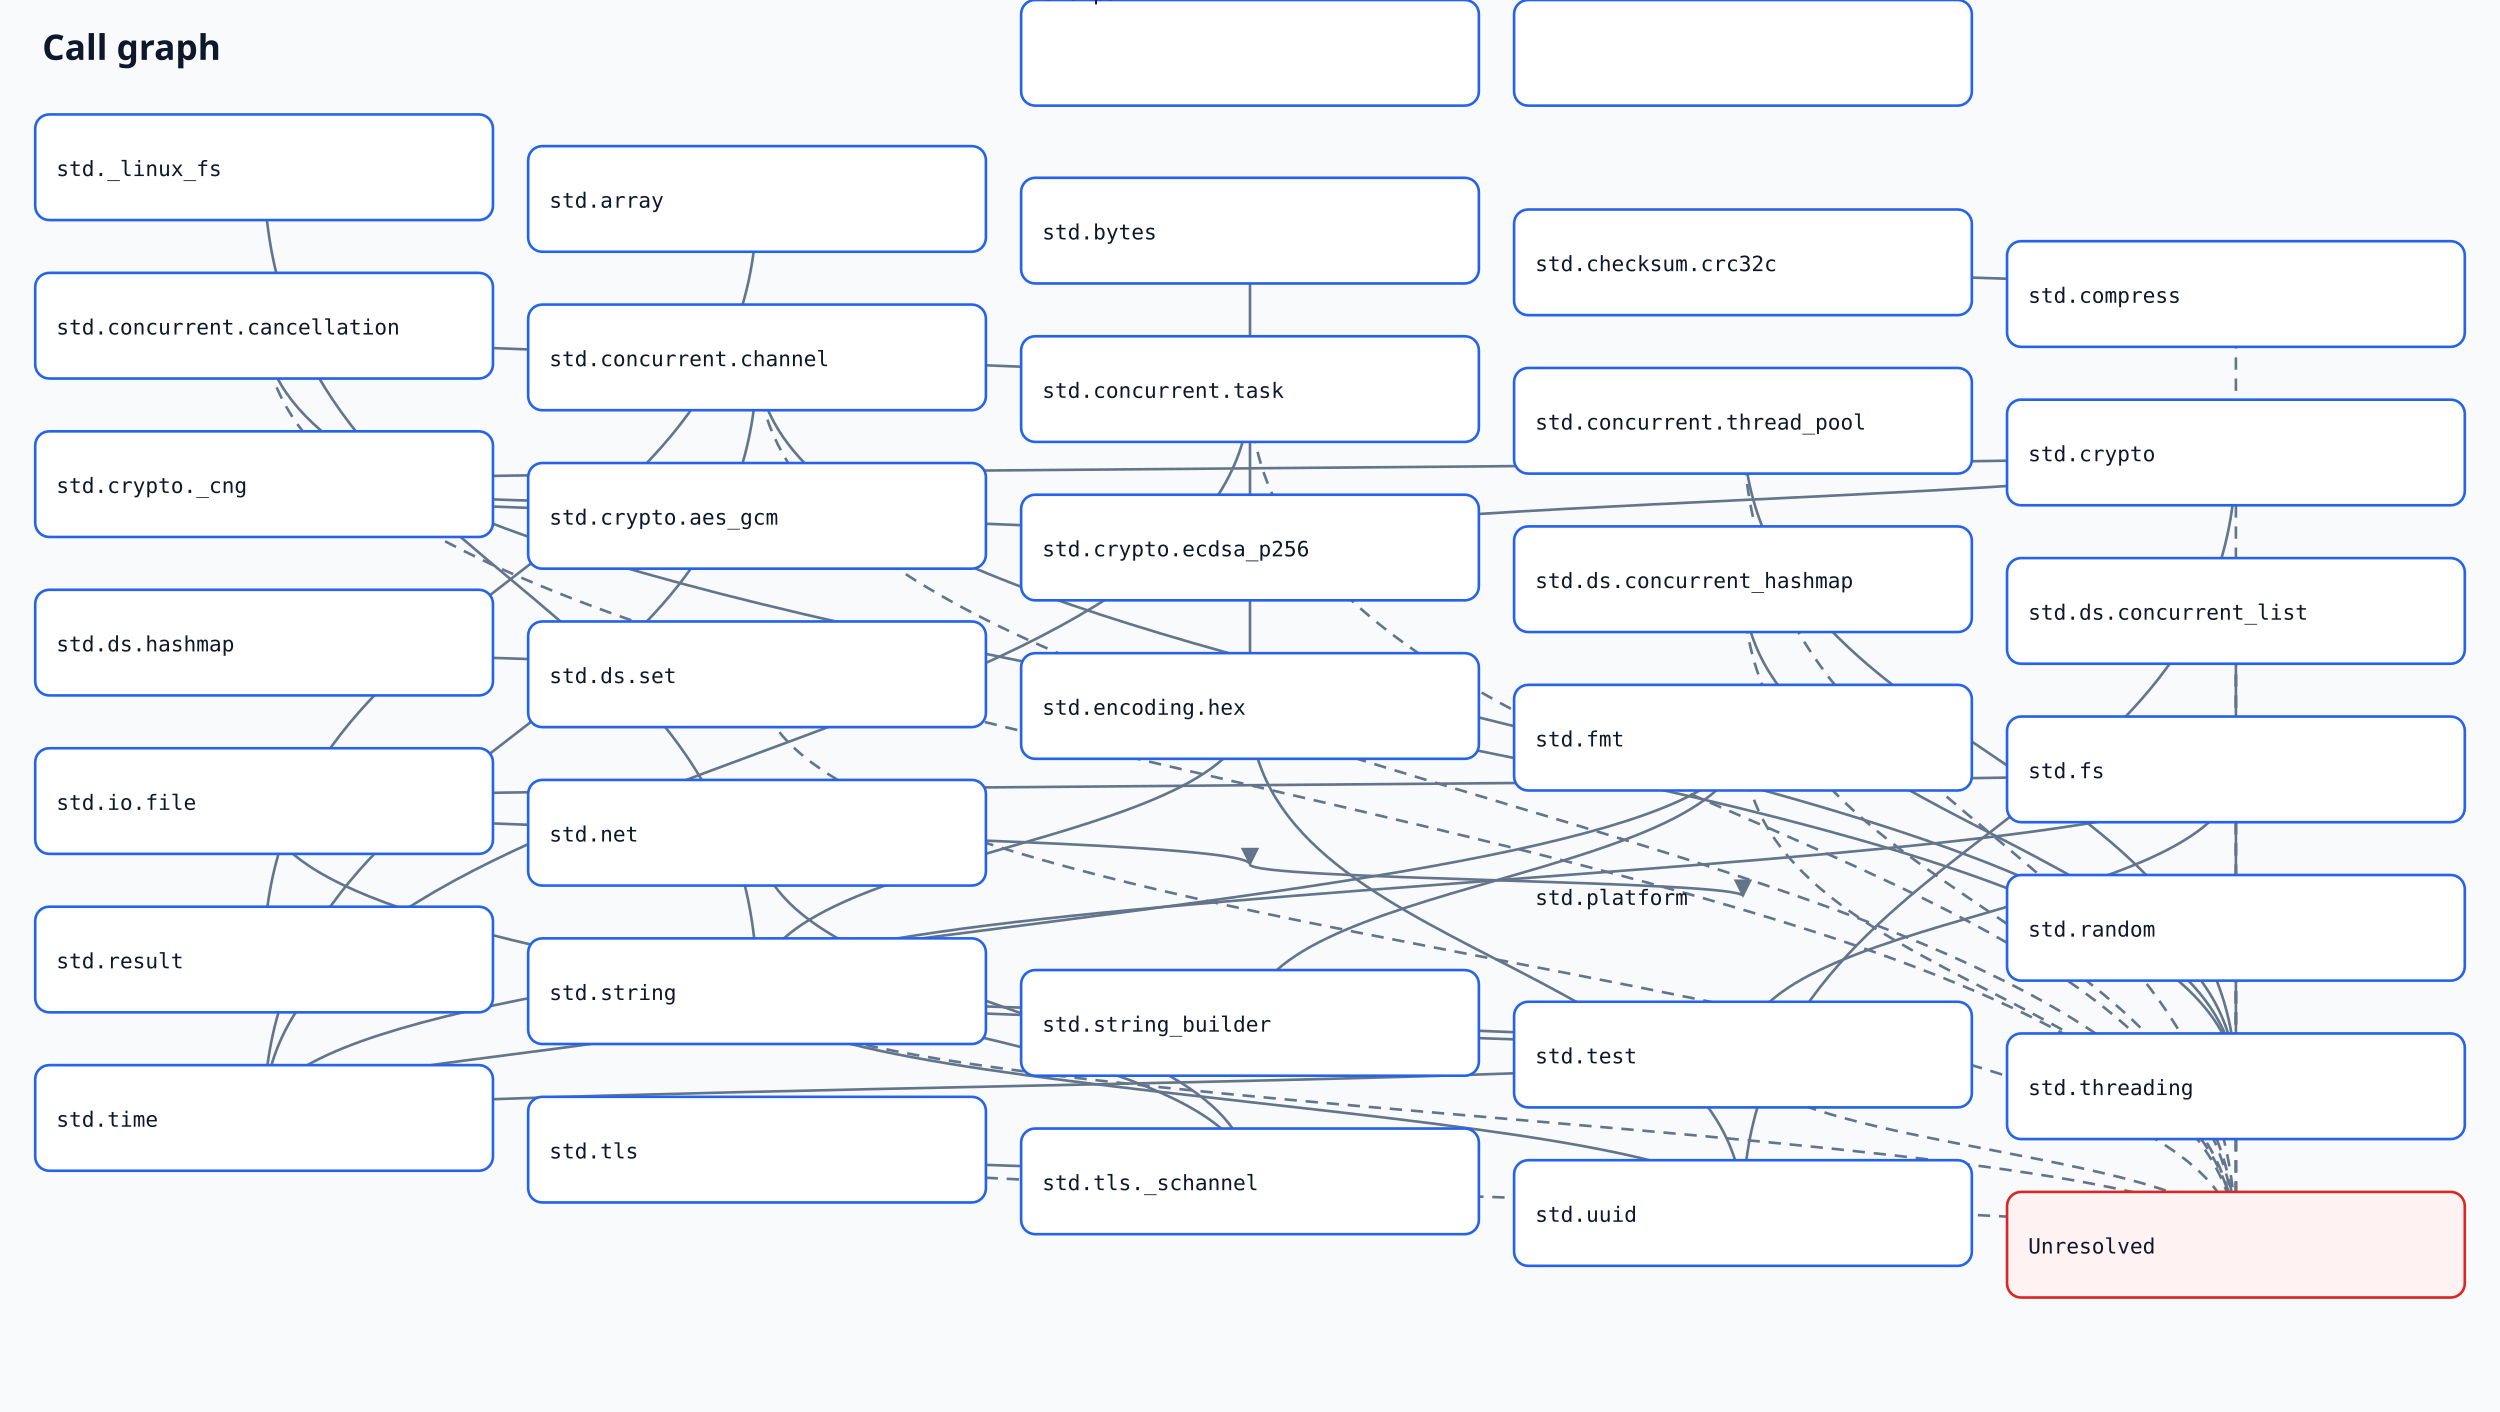
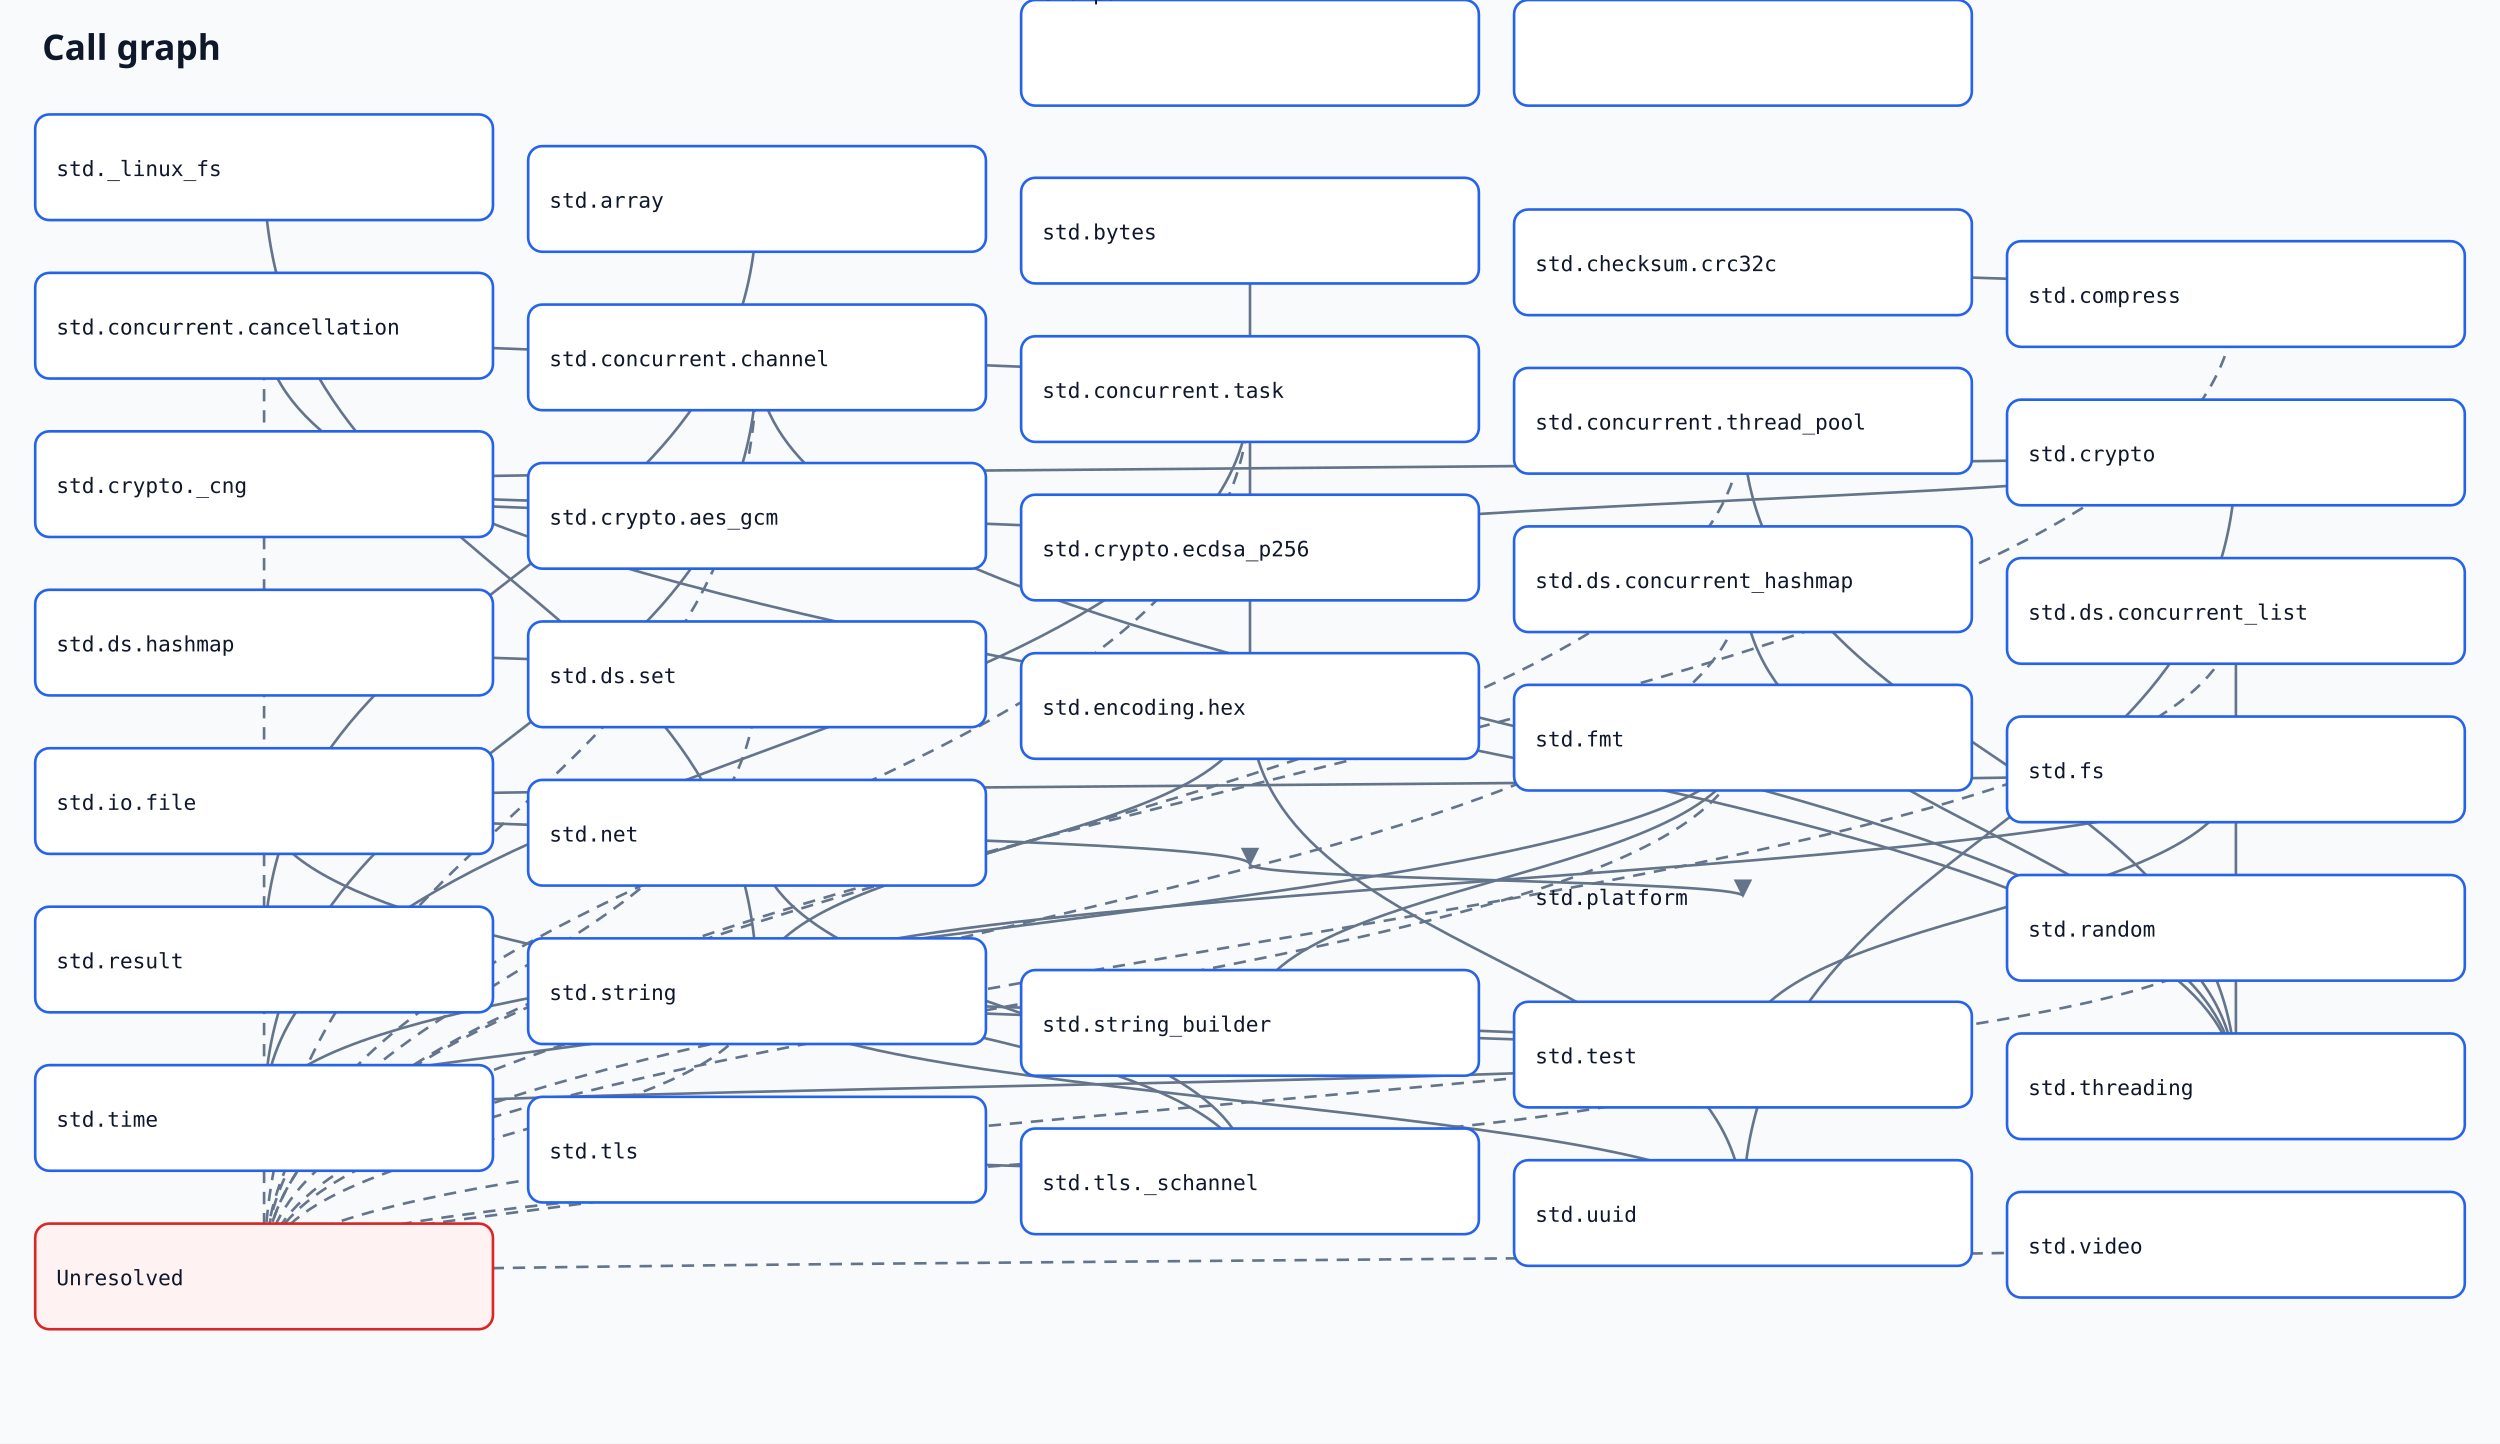
- <svg xmlns="http://www.w3.org/2000/svg" width="1420" height="802" viewBox="0 0 1420 802" role="img" aria-labelledby="title desc">
+ <svg xmlns="http://www.w3.org/2000/svg" width="1420" height="820" viewBox="0 0 1420 820" role="img" aria-labelledby="title desc">
  <defs>
    <marker id="arrow" viewBox="0 0 10 10" refX="9" refY="5" markerWidth="7" markerHeight="7" orient="auto-start-reverse">
      <path d="M 0 0 L 10 5 L 0 10 z" fill="#64748b" />
    </marker>
  </defs>
  <rect width="100%" height="100%" fill="#f8fafc" />
  <text x="24" y="34" font-family="system-ui,sans-serif" font-size="20" font-weight="700" fill="#0f172a">Call graph</text>
  <path d="M 150 95 C 150 329, 430 329, 430 563" fill="none" stroke="#64748b" stroke-width="1.5" marker-end="url(#arrow)" />
  <path d="M 430 113 C 430 329, 150 329, 150 545" fill="none" stroke="#64748b" stroke-width="1.5" marker-end="url(#arrow)" />
  <path d="M 710 131 C 710 266, 710 266, 710 401" fill="none" stroke="#64748b" stroke-width="1.5" marker-end="url(#arrow)" />
-   <path d="M 1270 167 C 1270 437, 1270 437, 1270 707" fill="none" stroke="#64748b" stroke-width="1.5" stroke-dasharray="7 5" marker-end="url(#arrow)" />
+   <path d="M 1270 167 C 1270 446, 150 446, 150 725" fill="none" stroke="#64748b" stroke-width="1.5" stroke-dasharray="7 5" marker-end="url(#arrow)" />
  <path d="M 1270 167 C 1270 158, 990 158, 990 149" fill="none" stroke="#64748b" stroke-width="1.5" marker-end="url(#arrow)" />
-   <path d="M 150 185 C 150 446, 1270 446, 1270 707" fill="none" stroke="#64748b" stroke-width="1.5" stroke-dasharray="7 5" marker-end="url(#arrow)" />
+   <path d="M 150 185 C 150 455, 150 455, 150 725" fill="none" stroke="#64748b" stroke-width="1.5" stroke-dasharray="7 5" marker-end="url(#arrow)" />
  <path d="M 150 185 C 150 401, 1270 401, 1270 617" fill="none" stroke="#64748b" stroke-width="1.5" marker-end="url(#arrow)" />
-   <path d="M 430 203 C 430 455, 1270 455, 1270 707" fill="none" stroke="#64748b" stroke-width="1.5" stroke-dasharray="7 5" marker-end="url(#arrow)" />
+   <path d="M 430 203 C 430 464, 150 464, 150 725" fill="none" stroke="#64748b" stroke-width="1.5" stroke-dasharray="7 5" marker-end="url(#arrow)" />
  <path d="M 430 203 C 430 410, 1270 410, 1270 617" fill="none" stroke="#64748b" stroke-width="1.5" marker-end="url(#arrow)" />
  <path d="M 430 203 C 430 419, 150 419, 150 635" fill="none" stroke="#64748b" stroke-width="1.5" marker-end="url(#arrow)" />
-   <path d="M 710 221 C 710 464, 1270 464, 1270 707" fill="none" stroke="#64748b" stroke-width="1.5" stroke-dasharray="7 5" marker-end="url(#arrow)" />
+   <path d="M 710 221 C 710 473, 150 473, 150 725" fill="none" stroke="#64748b" stroke-width="1.5" stroke-dasharray="7 5" marker-end="url(#arrow)" />
  <path d="M 710 221 C 710 203, 150 203, 150 185" fill="none" stroke="#64748b" stroke-width="1.5" marker-end="url(#arrow)" />
  <path d="M 710 221 C 710 428, 150 428, 150 635" fill="none" stroke="#64748b" stroke-width="1.5" marker-end="url(#arrow)" />
-   <path d="M 990 239 C 990 473, 1270 473, 1270 707" fill="none" stroke="#64748b" stroke-width="1.5" stroke-dasharray="7 5" marker-end="url(#arrow)" />
+   <path d="M 990 239 C 990 482, 150 482, 150 725" fill="none" stroke="#64748b" stroke-width="1.5" stroke-dasharray="7 5" marker-end="url(#arrow)" />
  <path d="M 990 239 C 990 428, 1270 428, 1270 617" fill="none" stroke="#64748b" stroke-width="1.5" marker-end="url(#arrow)" />
  <path d="M 1270 257 C 1270 266, 150 266, 150 275" fill="none" stroke="#64748b" stroke-width="1.5" marker-end="url(#arrow)" />
  <path d="M 430 293 C 430 284, 150 284, 150 275" fill="none" stroke="#64748b" stroke-width="1.5" marker-end="url(#arrow)" />
  <path d="M 710 311 C 710 293, 150 293, 150 275" fill="none" stroke="#64748b" stroke-width="1.5" marker-end="url(#arrow)" />
  <path d="M 710 311 C 710 284, 1270 284, 1270 257" fill="none" stroke="#64748b" stroke-width="1.5" marker-end="url(#arrow)" />
-   <path d="M 990 329 C 990 518, 1270 518, 1270 707" fill="none" stroke="#64748b" stroke-width="1.5" stroke-dasharray="7 5" marker-end="url(#arrow)" />
+   <path d="M 990 329 C 990 527, 150 527, 150 725" fill="none" stroke="#64748b" stroke-width="1.5" stroke-dasharray="7 5" marker-end="url(#arrow)" />
  <path d="M 990 329 C 990 473, 1270 473, 1270 617" fill="none" stroke="#64748b" stroke-width="1.5" marker-end="url(#arrow)" />
-   <path d="M 1270 347 C 1270 527, 1270 527, 1270 707" fill="none" stroke="#64748b" stroke-width="1.5" stroke-dasharray="7 5" marker-end="url(#arrow)" />
+   <path d="M 1270 347 C 1270 536, 150 536, 150 725" fill="none" stroke="#64748b" stroke-width="1.5" stroke-dasharray="7 5" marker-end="url(#arrow)" />
  <path d="M 1270 347 C 1270 482, 1270 482, 1270 617" fill="none" stroke="#64748b" stroke-width="1.5" marker-end="url(#arrow)" />
-   <path d="M 430 383 C 430 545, 1270 545, 1270 707" fill="none" stroke="#64748b" stroke-width="1.5" stroke-dasharray="7 5" marker-end="url(#arrow)" />
+   <path d="M 430 383 C 430 554, 150 554, 150 725" fill="none" stroke="#64748b" stroke-width="1.5" stroke-dasharray="7 5" marker-end="url(#arrow)" />
  <path d="M 430 383 C 430 374, 150 374, 150 365" fill="none" stroke="#64748b" stroke-width="1.5" marker-end="url(#arrow)" />
  <path d="M 710 401 C 710 482, 430 482, 430 563" fill="none" stroke="#64748b" stroke-width="1.5" marker-end="url(#arrow)" />
-   <path d="M 990 419 C 990 563, 1270 563, 1270 707" fill="none" stroke="#64748b" stroke-width="1.5" stroke-dasharray="7 5" marker-end="url(#arrow)" />
+   <path d="M 990 419 C 990 572, 150 572, 150 725" fill="none" stroke="#64748b" stroke-width="1.5" stroke-dasharray="7 5" marker-end="url(#arrow)" />
  <path d="M 990 419 C 990 500, 710 500, 710 581" fill="none" stroke="#64748b" stroke-width="1.5" marker-end="url(#arrow)" />
  <path d="M 1270 437 C 1270 500, 430 500, 430 563" fill="none" stroke="#64748b" stroke-width="1.5" marker-end="url(#arrow)" />
  <path d="M 150 455 C 150 446, 1270 446, 1270 437" fill="none" stroke="#64748b" stroke-width="1.5" marker-end="url(#arrow)" />
  <path d="M 150 455 C 150 473, 710 473, 710 491." fill="none" stroke="#64748b" stroke-width="1.5" marker-end="url(#arrow)" />
  <path d="M 710 491. C 710 500, 990 500, 990 509." fill="none" stroke="#64748b" stroke-width="1.5" marker-end="url(#arrow)" />
-   <path d="M 1270 527 C 1270 617, 1270 617, 1270 707" fill="none" stroke="#64748b" stroke-width="1.5" stroke-dasharray="7 5" marker-end="url(#arrow)" />
-   <path d="M 430 563 C 430 635, 1270 635, 1270 707" fill="none" stroke="#64748b" stroke-width="1.5" stroke-dasharray="7 5" marker-end="url(#arrow)" />
+   <path d="M 1270 527 C 1270 626, 150 626, 150 725" fill="none" stroke="#64748b" stroke-width="1.5" stroke-dasharray="7 5" marker-end="url(#arrow)" />
+   <path d="M 430 563 C 430 644, 150 644, 150 725" fill="none" stroke="#64748b" stroke-width="1.5" stroke-dasharray="7 5" marker-end="url(#arrow)" />
  <path d="M 430 563 C 430 572, 710 572, 710 581" fill="none" stroke="#64748b" stroke-width="1.5" marker-end="url(#arrow)" />
-   <path d="M 990 599 C 990 653, 1270 653, 1270 707" fill="none" stroke="#64748b" stroke-width="1.5" stroke-dasharray="7 5" marker-end="url(#arrow)" />
+   <path d="M 990 599 C 990 662, 150 662, 150 725" fill="none" stroke="#64748b" stroke-width="1.5" stroke-dasharray="7 5" marker-end="url(#arrow)" />
  <path d="M 990 599 C 990 590, 710 590, 710 581" fill="none" stroke="#64748b" stroke-width="1.5" marker-end="url(#arrow)" />
  <path d="M 990 599 C 990 617, 150 617, 150 635" fill="none" stroke="#64748b" stroke-width="1.5" marker-end="url(#arrow)" />
  <path d="M 990 599 C 990 581, 430 581, 430 563" fill="none" stroke="#64748b" stroke-width="1.5" marker-end="url(#arrow)" />
  <path d="M 990 599 C 990 518, 1270 518, 1270 437" fill="none" stroke="#64748b" stroke-width="1.5" marker-end="url(#arrow)" />
  <path d="M 150 635 C 150 527, 990 527, 990 419" fill="none" stroke="#64748b" stroke-width="1.5" marker-end="url(#arrow)" />
  <path d="M 150 635 C 150 599, 430 599, 430 563" fill="none" stroke="#64748b" stroke-width="1.5" marker-end="url(#arrow)" />
  <path d="M 710 671 C 710 572, 430 572, 430 473" fill="none" stroke="#64748b" stroke-width="1.5" marker-end="url(#arrow)" />
  <path d="M 710 671 C 710 563, 150 563, 150 455" fill="none" stroke="#64748b" stroke-width="1.5" marker-end="url(#arrow)" />
-   <path d="M 430 653 C 430 680, 1270 680, 1270 707" fill="none" stroke="#64748b" stroke-width="1.5" stroke-dasharray="7 5" marker-end="url(#arrow)" />
+   <path d="M 430 653 C 430 689, 150 689, 150 725" fill="none" stroke="#64748b" stroke-width="1.5" stroke-dasharray="7 5" marker-end="url(#arrow)" />
  <path d="M 430 653 C 430 662, 710 662, 710 671" fill="none" stroke="#64748b" stroke-width="1.5" marker-end="url(#arrow)" />
  <path d="M 990 689 C 990 545, 710 545, 710 401" fill="none" stroke="#64748b" stroke-width="1.5" marker-end="url(#arrow)" />
  <path d="M 990 689 C 990 626, 430 626, 430 563" fill="none" stroke="#64748b" stroke-width="1.5" marker-end="url(#arrow)" />
  <path d="M 990 689 C 990 473, 1270 473, 1270 257" fill="none" stroke="#64748b" stroke-width="1.5" marker-end="url(#arrow)" />
+   <path d="M 1270 707 C 1270 716, 150 716, 150 725" fill="none" stroke="#64748b" stroke-width="1.5" stroke-dasharray="7 5" marker-end="url(#arrow)" />
  <g>
    <rect x="20" y="65" width="260" height="60" rx="8" fill="#ffffff" stroke="#2563eb" stroke-width="1.5" />
    <text x="32" y="100" font-family="ui-monospace,monospace" font-size="12" fill="#0f172a">std._linux_fs</text>
  </g>
  <g>
    <rect x="300" y="83" width="260" height="60" rx="8" fill="#ffffff" stroke="#2563eb" stroke-width="1.5" />
    <text x="312" y="118" font-family="ui-monospace,monospace" font-size="12" fill="#0f172a">std.array</text>
  </g>
  <g>
    <rect x="580" y="101" width="260" height="60" rx="8" fill="#ffffff" stroke="#2563eb" stroke-width="1.5" />
    <text x="592" y="136" font-family="ui-monospace,monospace" font-size="12" fill="#0f172a">std.bytes</text>
  </g>
  <g>
    <rect x="860" y="119" width="260" height="60" rx="8" fill="#ffffff" stroke="#2563eb" stroke-width="1.5" />
    <text x="872" y="154" font-family="ui-monospace,monospace" font-size="12" fill="#0f172a">std.checksum.crc32c</text>
  </g>
  <g>
    <rect x="1140" y="137" width="260" height="60" rx="8" fill="#ffffff" stroke="#2563eb" stroke-width="1.5" />
    <text x="1152" y="172" font-family="ui-monospace,monospace" font-size="12" fill="#0f172a">std.compress</text>
  </g>
  <g>
    <rect x="20" y="155" width="260" height="60" rx="8" fill="#ffffff" stroke="#2563eb" stroke-width="1.5" />
    <text x="32" y="190" font-family="ui-monospace,monospace" font-size="12" fill="#0f172a">std.concurrent.cancellation</text>
  </g>
  <g>
    <rect x="300" y="173" width="260" height="60" rx="8" fill="#ffffff" stroke="#2563eb" stroke-width="1.5" />
    <text x="312" y="208" font-family="ui-monospace,monospace" font-size="12" fill="#0f172a">std.concurrent.channel</text>
  </g>
  <g>
    <rect x="580" y="191" width="260" height="60" rx="8" fill="#ffffff" stroke="#2563eb" stroke-width="1.5" />
    <text x="592" y="226" font-family="ui-monospace,monospace" font-size="12" fill="#0f172a">std.concurrent.task</text>
  </g>
  <g>
    <rect x="860" y="209" width="260" height="60" rx="8" fill="#ffffff" stroke="#2563eb" stroke-width="1.5" />
    <text x="872" y="244" font-family="ui-monospace,monospace" font-size="12" fill="#0f172a">std.concurrent.thread_pool</text>
  </g>
  <g>
    <rect x="1140" y="227" width="260" height="60" rx="8" fill="#ffffff" stroke="#2563eb" stroke-width="1.5" />
    <text x="1152" y="262" font-family="ui-monospace,monospace" font-size="12" fill="#0f172a">std.crypto</text>
  </g>
  <g>
    <rect x="20" y="245" width="260" height="60" rx="8" fill="#ffffff" stroke="#2563eb" stroke-width="1.5" />
    <text x="32" y="280" font-family="ui-monospace,monospace" font-size="12" fill="#0f172a">std.crypto._cng</text>
  </g>
  <g>
    <rect x="300" y="263" width="260" height="60" rx="8" fill="#ffffff" stroke="#2563eb" stroke-width="1.5" />
    <text x="312" y="298" font-family="ui-monospace,monospace" font-size="12" fill="#0f172a">std.crypto.aes_gcm</text>
  </g>
  <g>
    <rect x="580" y="281" width="260" height="60" rx="8" fill="#ffffff" stroke="#2563eb" stroke-width="1.5" />
    <text x="592" y="316" font-family="ui-monospace,monospace" font-size="12" fill="#0f172a">std.crypto.ecdsa_p256</text>
  </g>
  <g>
    <rect x="860" y="299" width="260" height="60" rx="8" fill="#ffffff" stroke="#2563eb" stroke-width="1.5" />
    <text x="872" y="334" font-family="ui-monospace,monospace" font-size="12" fill="#0f172a">std.ds.concurrent_hashmap</text>
  </g>
  <g>
    <rect x="1140" y="317" width="260" height="60" rx="8" fill="#ffffff" stroke="#2563eb" stroke-width="1.5" />
    <text x="1152" y="352" font-family="ui-monospace,monospace" font-size="12" fill="#0f172a">std.ds.concurrent_list</text>
  </g>
  <g>
    <rect x="20" y="335" width="260" height="60" rx="8" fill="#ffffff" stroke="#2563eb" stroke-width="1.5" />
    <text x="32" y="370" font-family="ui-monospace,monospace" font-size="12" fill="#0f172a">std.ds.hashmap</text>
  </g>
  <g>
    <rect x="300" y="353" width="260" height="60" rx="8" fill="#ffffff" stroke="#2563eb" stroke-width="1.5" />
    <text x="312" y="388" font-family="ui-monospace,monospace" font-size="12" fill="#0f172a">std.ds.set</text>
  </g>
  <g>
    <rect x="580" y="371" width="260" height="60" rx="8" fill="#ffffff" stroke="#2563eb" stroke-width="1.5" />
    <text x="592" y="406" font-family="ui-monospace,monospace" font-size="12" fill="#0f172a">std.encoding.hex</text>
  </g>
  <g>
    <rect x="860" y="389" width="260" height="60" rx="8" fill="#ffffff" stroke="#2563eb" stroke-width="1.5" />
    <text x="872" y="424" font-family="ui-monospace,monospace" font-size="12" fill="#0f172a">std.fmt</text>
  </g>
  <g>
    <rect x="1140" y="407" width="260" height="60" rx="8" fill="#ffffff" stroke="#2563eb" stroke-width="1.5" />
    <text x="1152" y="442" font-family="ui-monospace,monospace" font-size="12" fill="#0f172a">std.fs</text>
  </g>
  <g>
    <rect x="20" y="425" width="260" height="60" rx="8" fill="#ffffff" stroke="#2563eb" stroke-width="1.5" />
    <text x="32" y="460" font-family="ui-monospace,monospace" font-size="12" fill="#0f172a">std.io.file</text>
  </g>
  <g>
    <rect x="300" y="443" width="260" height="60" rx="8" fill="#ffffff" stroke="#2563eb" stroke-width="1.5" />
    <text x="312" y="478" font-family="ui-monospace,monospace" font-size="12" fill="#0f172a">std.net</text>
  </g>
  <g>
    <rect x="580" y="461." width="260" height="60" rx="8" fill="#ffffff" stroke="#2563eb" stroke-width="1.5" />
    <text x="592" y="496." font-family="ui-monospace,monospace" font-size="12" fill="#0f172a">std.path</text>
  </g>
  <g>
    <rect x="860" y="479." width="260" height="60" rx="8" fill="#ffffff" stroke="#2563eb" stroke-width="1.5" />
    <text x="872" y="514" font-family="ui-monospace,monospace" font-size="12" fill="#0f172a">std.platform</text>
  </g>
  <g>
    <rect x="1140" y="497" width="260" height="60" rx="8" fill="#ffffff" stroke="#2563eb" stroke-width="1.5" />
    <text x="1152" y="532" font-family="ui-monospace,monospace" font-size="12" fill="#0f172a">std.random</text>
  </g>
  <g>
    <rect x="20" y="515" width="260" height="60" rx="8" fill="#ffffff" stroke="#2563eb" stroke-width="1.5" />
    <text x="32" y="550" font-family="ui-monospace,monospace" font-size="12" fill="#0f172a">std.result</text>
  </g>
  <g>
    <rect x="300" y="533" width="260" height="60" rx="8" fill="#ffffff" stroke="#2563eb" stroke-width="1.5" />
    <text x="312" y="568" font-family="ui-monospace,monospace" font-size="12" fill="#0f172a">std.string</text>
  </g>
  <g>
    <rect x="580" y="551" width="260" height="60" rx="8" fill="#ffffff" stroke="#2563eb" stroke-width="1.5" />
    <text x="592" y="586" font-family="ui-monospace,monospace" font-size="12" fill="#0f172a">std.string_builder</text>
  </g>
  <g>
    <rect x="860" y="569" width="260" height="60" rx="8" fill="#ffffff" stroke="#2563eb" stroke-width="1.5" />
    <text x="872" y="604" font-family="ui-monospace,monospace" font-size="12" fill="#0f172a">std.test</text>
  </g>
  <g>
    <rect x="1140" y="587" width="260" height="60" rx="8" fill="#ffffff" stroke="#2563eb" stroke-width="1.5" />
    <text x="1152" y="622" font-family="ui-monospace,monospace" font-size="12" fill="#0f172a">std.threading</text>
  </g>
  <g>
    <rect x="20" y="605" width="260" height="60" rx="8" fill="#ffffff" stroke="#2563eb" stroke-width="1.5" />
    <text x="32" y="640" font-family="ui-monospace,monospace" font-size="12" fill="#0f172a">std.time</text>
  </g>
  <g>
    <rect x="300" y="623" width="260" height="60" rx="8" fill="#ffffff" stroke="#2563eb" stroke-width="1.5" />
    <text x="312" y="658" font-family="ui-monospace,monospace" font-size="12" fill="#0f172a">std.tls</text>
  </g>
  <g>
    <rect x="580" y="641" width="260" height="60" rx="8" fill="#ffffff" stroke="#2563eb" stroke-width="1.5" />
    <text x="592" y="676" font-family="ui-monospace,monospace" font-size="12" fill="#0f172a">std.tls._schannel</text>
  </g>
  <g>
    <rect x="860" y="659" width="260" height="60" rx="8" fill="#ffffff" stroke="#2563eb" stroke-width="1.5" />
    <text x="872" y="694" font-family="ui-monospace,monospace" font-size="12" fill="#0f172a">std.uuid</text>
  </g>
  <g>
-     <rect x="1140" y="677" width="260" height="60" rx="8" fill="#fef2f2" stroke="#dc2626" stroke-width="1.5" />
-     <text x="1152" y="712" font-family="ui-monospace,monospace" font-size="12" fill="#0f172a">Unresolved</text>
+     <rect x="1140" y="677" width="260" height="60" rx="8" fill="#ffffff" stroke="#2563eb" stroke-width="1.5" />
+     <text x="1152" y="712" font-family="ui-monospace,monospace" font-size="12" fill="#0f172a">std.video</text>
+   </g>
+   <g>
+     <rect x="20" y="695" width="260" height="60" rx="8" fill="#fef2f2" stroke="#dc2626" stroke-width="1.5" />
+     <text x="32" y="730" font-family="ui-monospace,monospace" font-size="12" fill="#0f172a">Unresolved</text>
  </g>
</svg>
